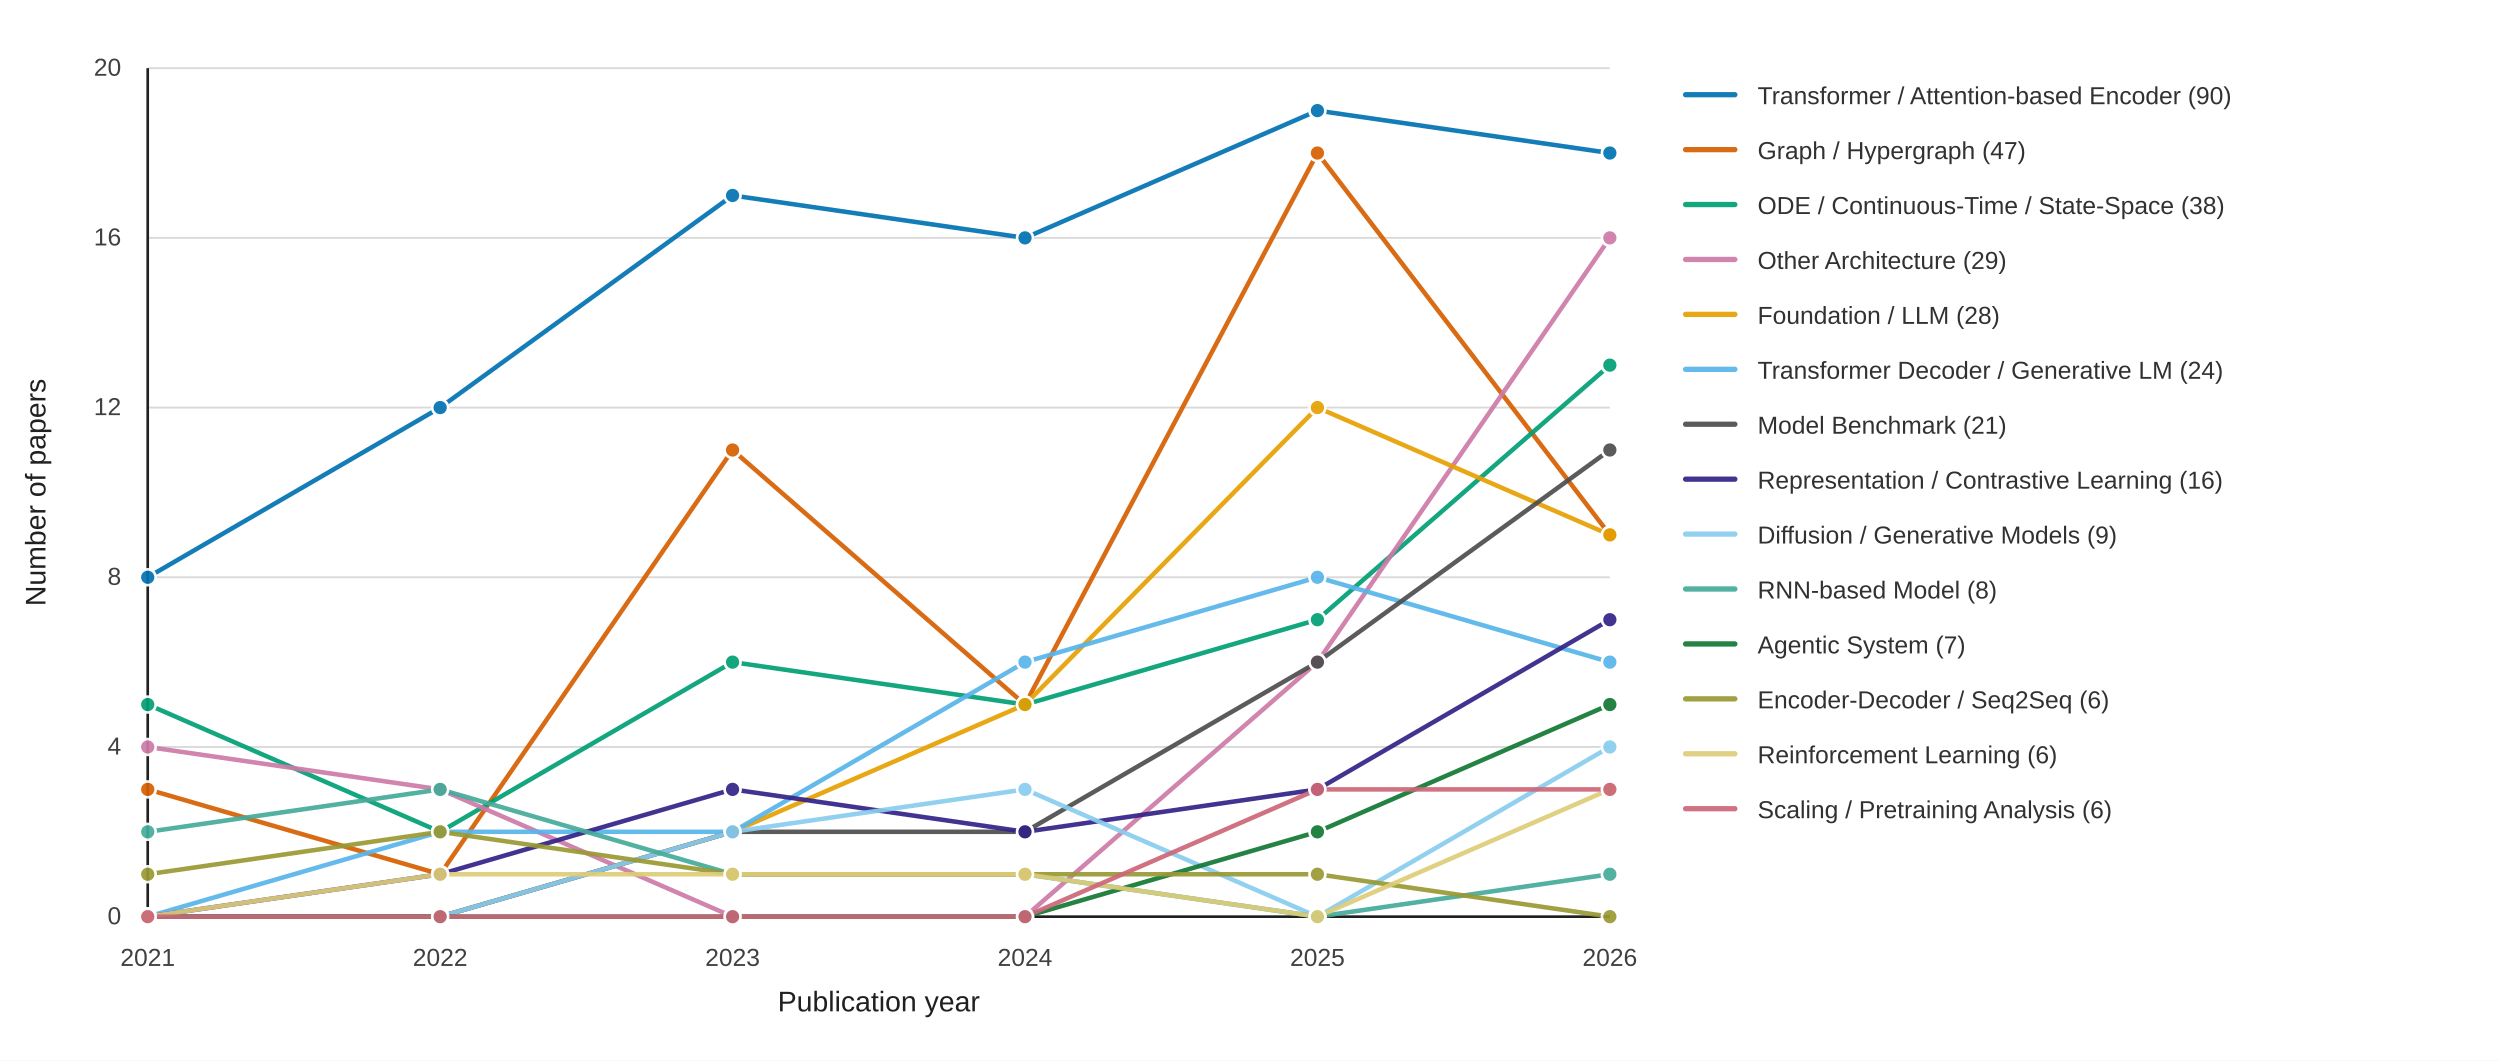
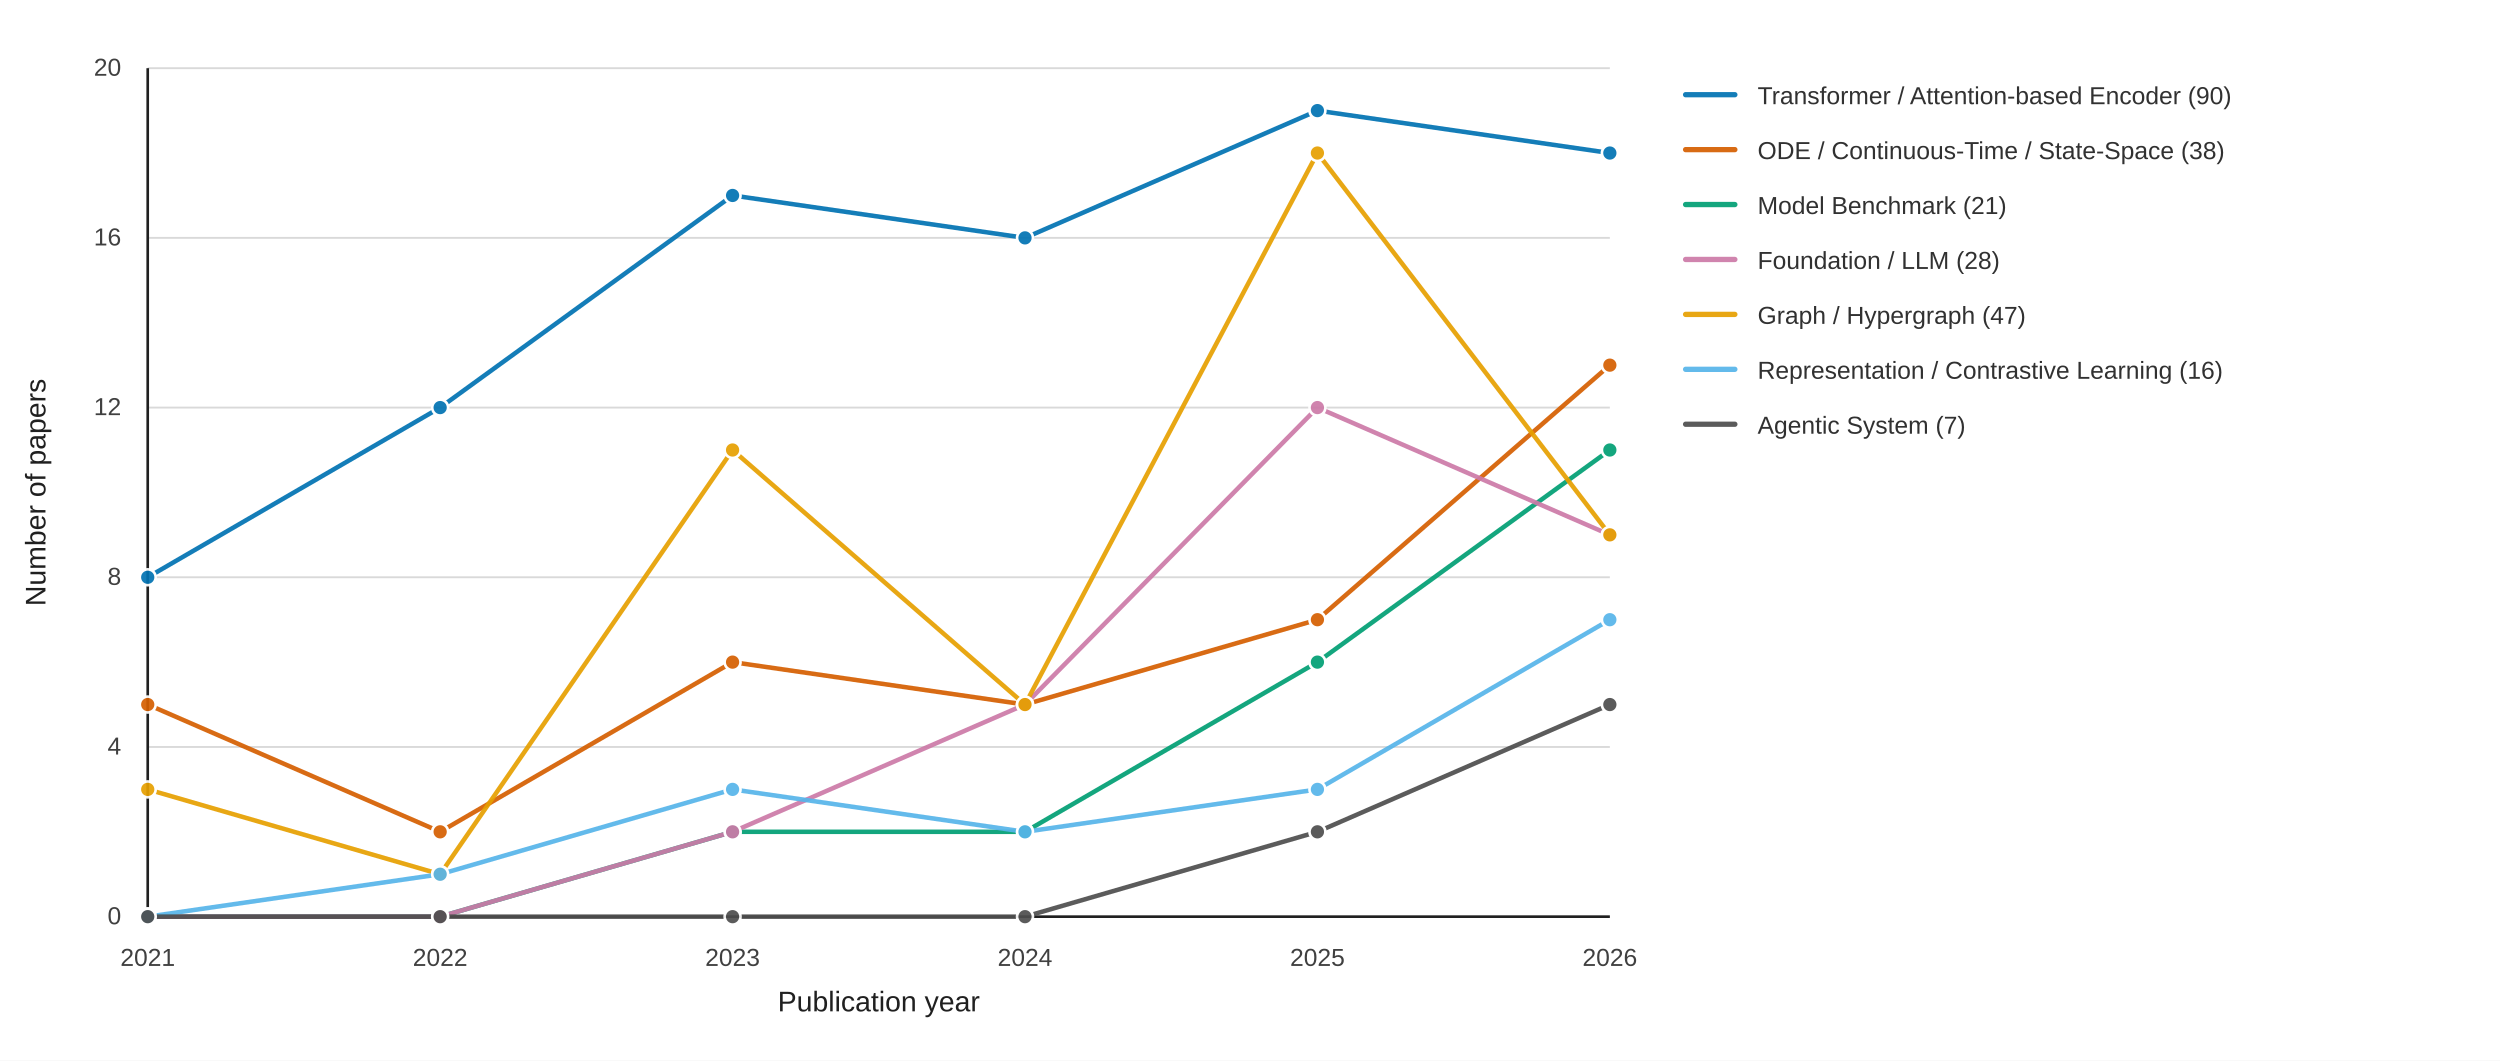
<svg xmlns="http://www.w3.org/2000/svg" width="1320" height="560" viewBox="0 0 1320 560" role="img" aria-label="Patient trajectory modeling paper trends by architecture category">
  <defs>
    <style>text{font-family:Arial,Helvetica,sans-serif}.axis{font-size:15px;fill:#202020}.legend{font-size:13px;fill:#202020}.tick{font-size:13px;fill:#404040}.grid{stroke:#D9D9D9;stroke-width:1}.axisline{stroke:#202020;stroke-width:1.4}.series{fill:none;stroke-width:2.4;stroke-linecap:round;stroke-linejoin:round}.hit{fill:none;stroke:transparent;stroke-width:14;stroke-linecap:round;stroke-linejoin:round;pointer-events:stroke}.dot{stroke:#fff;stroke-width:1.4}.series-group{opacity:.92;transition:opacity .15s ease}.series-layer:hover .series-group{opacity:.14}.series-layer .series-group:hover{opacity:1}.series-group:hover .series{stroke-width:3.8}.series-group:hover .dot{r:5.1}.series-group:hover .legend{font-weight:700}</style>
  </defs>
  <rect x="0" y="0" width="1320" height="560" fill="#FFFFFF" />
  <line class="grid" x1="78" y1="484.0" x2="850" y2="484.0" />
  <text class="tick" x="64" y="488.0" text-anchor="end">0</text>
  <line class="grid" x1="78" y1="394.4" x2="850" y2="394.4" />
  <text class="tick" x="64" y="398.4" text-anchor="end">4</text>
  <line class="grid" x1="78" y1="304.8" x2="850" y2="304.8" />
  <text class="tick" x="64" y="308.8" text-anchor="end">8</text>
  <line class="grid" x1="78" y1="215.2" x2="850" y2="215.2" />
  <text class="tick" x="64" y="219.2" text-anchor="end">12</text>
  <line class="grid" x1="78" y1="125.6" x2="850" y2="125.6" />
  <text class="tick" x="64" y="129.6" text-anchor="end">16</text>
  <line class="grid" x1="78" y1="36.0" x2="850" y2="36.0" />
  <text class="tick" x="64" y="40.0" text-anchor="end">20</text>
  <line class="axisline" x1="78" y1="484" x2="850" y2="484" />
  <line class="axisline" x1="78" y1="36" x2="78" y2="484" />
  <text class="tick" x="78.0" y="510" text-anchor="middle">2021</text>
  <text class="tick" x="232.4" y="510" text-anchor="middle">2022</text>
  <text class="tick" x="386.8" y="510" text-anchor="middle">2023</text>
  <text class="tick" x="541.2" y="510" text-anchor="middle">2024</text>
  <text class="tick" x="695.6" y="510" text-anchor="middle">2025</text>
  <text class="tick" x="850.0" y="510" text-anchor="middle">2026</text>
  <text class="axis" x="464.0" y="534" text-anchor="middle">Publication year</text>
  <text class="axis" x="24" y="260.0" transform="rotate(-90 24 260.0)" text-anchor="middle">Number of papers</text>
  <g class="series-layer">
    <g class="series-group" tabindex="0" role="listitem" aria-label="Transformer / Attention-based Encoder; 90 papers total">
      <path class="hit" d="M78.0,304.8 L232.4,215.2 L386.8,103.2 L541.2,125.6 L695.6,58.4 L850.0,80.8" />
      <path class="series" d="M78.0,304.8 L232.4,215.2 L386.8,103.2 L541.2,125.6 L695.6,58.4 L850.0,80.8" stroke="#0072B2" />
      <circle class="dot" cx="78.0" cy="304.8" r="4.2" fill="#0072B2" />
      <circle class="dot" cx="232.4" cy="215.2" r="4.2" fill="#0072B2" />
      <circle class="dot" cx="386.8" cy="103.2" r="4.2" fill="#0072B2" />
      <circle class="dot" cx="541.2" cy="125.6" r="4.2" fill="#0072B2" />
      <circle class="dot" cx="695.6" cy="58.4" r="4.2" fill="#0072B2" />
      <circle class="dot" cx="850.0" cy="80.8" r="4.2" fill="#0072B2" />
      <line x1="890" y1="50" x2="916" y2="50" stroke="#0072B2" stroke-width="2.8" stroke-linecap="round" />
      <text class="legend" x="928" y="55">Transformer / Attention-based Encoder (90)</text>
    </g>
-     <g class="series-group" tabindex="0" role="listitem" aria-label="Graph / Hypergraph; 47 papers total">
-       <path class="hit" d="M78.0,416.8 L232.4,461.6 L386.8,237.6 L541.2,372.0 L695.6,80.8 L850.0,282.4" />
-       <path class="series" d="M78.0,416.8 L232.4,461.6 L386.8,237.6 L541.2,372.0 L695.6,80.8 L850.0,282.4" stroke="#D55E00" />
-       <circle class="dot" cx="78.0" cy="416.8" r="4.2" fill="#D55E00" />
-       <circle class="dot" cx="232.4" cy="461.6" r="4.2" fill="#D55E00" />
-       <circle class="dot" cx="386.8" cy="237.6" r="4.2" fill="#D55E00" />
-       <circle class="dot" cx="541.2" cy="372.0" r="4.2" fill="#D55E00" />
-       <circle class="dot" cx="695.6" cy="80.8" r="4.2" fill="#D55E00" />
-       <circle class="dot" cx="850.0" cy="282.4" r="4.2" fill="#D55E00" />
-       <line x1="890" y1="79" x2="916" y2="79" stroke="#D55E00" stroke-width="2.8" stroke-linecap="round" />
-       <text class="legend" x="928" y="84">Graph / Hypergraph (47)</text>
-     </g>
    <g class="series-group" tabindex="0" role="listitem" aria-label="ODE / Continuous-Time / State-Space; 38 papers total">
      <path class="hit" d="M78.0,372.0 L232.4,439.2 L386.8,349.6 L541.2,372.0 L695.6,327.2 L850.0,192.8" />
-       <path class="series" d="M78.0,372.0 L232.4,439.2 L386.8,349.6 L541.2,372.0 L695.6,327.2 L850.0,192.8" stroke="#009E73" />
-       <circle class="dot" cx="78.0" cy="372.0" r="4.2" fill="#009E73" />
-       <circle class="dot" cx="232.4" cy="439.2" r="4.2" fill="#009E73" />
-       <circle class="dot" cx="386.8" cy="349.6" r="4.2" fill="#009E73" />
-       <circle class="dot" cx="541.2" cy="372.0" r="4.2" fill="#009E73" />
-       <circle class="dot" cx="695.6" cy="327.2" r="4.2" fill="#009E73" />
-       <circle class="dot" cx="850.0" cy="192.8" r="4.2" fill="#009E73" />
+       <path class="series" d="M78.0,372.0 L232.4,439.2 L386.8,349.6 L541.2,372.0 L695.6,327.2 L850.0,192.8" stroke="#D55E00" />
+       <circle class="dot" cx="78.0" cy="372.0" r="4.2" fill="#D55E00" />
+       <circle class="dot" cx="232.4" cy="439.2" r="4.2" fill="#D55E00" />
+       <circle class="dot" cx="386.8" cy="349.6" r="4.2" fill="#D55E00" />
+       <circle class="dot" cx="541.2" cy="372.0" r="4.2" fill="#D55E00" />
+       <circle class="dot" cx="695.6" cy="327.2" r="4.2" fill="#D55E00" />
+       <circle class="dot" cx="850.0" cy="192.8" r="4.2" fill="#D55E00" />
+       <line x1="890" y1="79" x2="916" y2="79" stroke="#D55E00" stroke-width="2.8" stroke-linecap="round" />
+       <text class="legend" x="928" y="84">ODE / Continuous-Time / State-Space (38)</text>
+     </g>
+     <g class="series-group" tabindex="0" role="listitem" aria-label="Model Benchmark; 21 papers total">
+       <path class="hit" d="M78.0,484.0 L232.4,484.0 L386.8,439.2 L541.2,439.2 L695.6,349.6 L850.0,237.6" />
+       <path class="series" d="M78.0,484.0 L232.4,484.0 L386.8,439.2 L541.2,439.2 L695.6,349.6 L850.0,237.6" stroke="#009E73" />
+       <circle class="dot" cx="78.0" cy="484.0" r="4.2" fill="#009E73" />
+       <circle class="dot" cx="232.4" cy="484.0" r="4.2" fill="#009E73" />
+       <circle class="dot" cx="386.8" cy="439.2" r="4.2" fill="#009E73" />
+       <circle class="dot" cx="541.2" cy="439.2" r="4.2" fill="#009E73" />
+       <circle class="dot" cx="695.6" cy="349.6" r="4.2" fill="#009E73" />
+       <circle class="dot" cx="850.0" cy="237.6" r="4.2" fill="#009E73" />
      <line x1="890" y1="108" x2="916" y2="108" stroke="#009E73" stroke-width="2.8" stroke-linecap="round" />
-       <text class="legend" x="928" y="113">ODE / Continuous-Time / State-Space (38)</text>
-     </g>
-     <g class="series-group" tabindex="0" role="listitem" aria-label="Other Architecture; 29 papers total">
-       <path class="hit" d="M78.0,394.4 L232.4,416.8 L386.8,484.0 L541.2,484.0 L695.6,349.6 L850.0,125.6" />
-       <path class="series" d="M78.0,394.4 L232.4,416.8 L386.8,484.0 L541.2,484.0 L695.6,349.6 L850.0,125.6" stroke="#CC79A7" />
-       <circle class="dot" cx="78.0" cy="394.4" r="4.2" fill="#CC79A7" />
-       <circle class="dot" cx="232.4" cy="416.8" r="4.2" fill="#CC79A7" />
-       <circle class="dot" cx="386.8" cy="484.0" r="4.2" fill="#CC79A7" />
-       <circle class="dot" cx="541.2" cy="484.0" r="4.2" fill="#CC79A7" />
-       <circle class="dot" cx="695.6" cy="349.6" r="4.2" fill="#CC79A7" />
-       <circle class="dot" cx="850.0" cy="125.6" r="4.2" fill="#CC79A7" />
-       <line x1="890" y1="137" x2="916" y2="137" stroke="#CC79A7" stroke-width="2.8" stroke-linecap="round" />
-       <text class="legend" x="928" y="142">Other Architecture (29)</text>
+       <text class="legend" x="928" y="113">Model Benchmark (21)</text>
    </g>
    <g class="series-group" tabindex="0" role="listitem" aria-label="Foundation / LLM; 28 papers total">
      <path class="hit" d="M78.0,484.0 L232.4,484.0 L386.8,439.2 L541.2,372.0 L695.6,215.2 L850.0,282.4" />
-       <path class="series" d="M78.0,484.0 L232.4,484.0 L386.8,439.2 L541.2,372.0 L695.6,215.2 L850.0,282.4" stroke="#E69F00" />
-       <circle class="dot" cx="78.0" cy="484.0" r="4.2" fill="#E69F00" />
-       <circle class="dot" cx="232.4" cy="484.0" r="4.2" fill="#E69F00" />
-       <circle class="dot" cx="386.8" cy="439.2" r="4.2" fill="#E69F00" />
+       <path class="series" d="M78.0,484.0 L232.4,484.0 L386.8,439.2 L541.2,372.0 L695.6,215.2 L850.0,282.4" stroke="#CC79A7" />
+       <circle class="dot" cx="78.0" cy="484.0" r="4.2" fill="#CC79A7" />
+       <circle class="dot" cx="232.4" cy="484.0" r="4.2" fill="#CC79A7" />
+       <circle class="dot" cx="386.8" cy="439.2" r="4.2" fill="#CC79A7" />
+       <circle class="dot" cx="541.2" cy="372.0" r="4.2" fill="#CC79A7" />
+       <circle class="dot" cx="695.6" cy="215.2" r="4.2" fill="#CC79A7" />
+       <circle class="dot" cx="850.0" cy="282.4" r="4.2" fill="#CC79A7" />
+       <line x1="890" y1="137" x2="916" y2="137" stroke="#CC79A7" stroke-width="2.8" stroke-linecap="round" />
+       <text class="legend" x="928" y="142">Foundation / LLM (28)</text>
+     </g>
+     <g class="series-group" tabindex="0" role="listitem" aria-label="Graph / Hypergraph; 47 papers total">
+       <path class="hit" d="M78.0,416.8 L232.4,461.6 L386.8,237.6 L541.2,372.0 L695.6,80.8 L850.0,282.4" />
+       <path class="series" d="M78.0,416.8 L232.4,461.6 L386.8,237.6 L541.2,372.0 L695.6,80.8 L850.0,282.4" stroke="#E69F00" />
+       <circle class="dot" cx="78.0" cy="416.8" r="4.2" fill="#E69F00" />
+       <circle class="dot" cx="232.4" cy="461.6" r="4.2" fill="#E69F00" />
+       <circle class="dot" cx="386.8" cy="237.6" r="4.2" fill="#E69F00" />
      <circle class="dot" cx="541.2" cy="372.0" r="4.2" fill="#E69F00" />
-       <circle class="dot" cx="695.6" cy="215.2" r="4.2" fill="#E69F00" />
+       <circle class="dot" cx="695.6" cy="80.8" r="4.2" fill="#E69F00" />
      <circle class="dot" cx="850.0" cy="282.4" r="4.2" fill="#E69F00" />
      <line x1="890" y1="166" x2="916" y2="166" stroke="#E69F00" stroke-width="2.8" stroke-linecap="round" />
-       <text class="legend" x="928" y="171">Foundation / LLM (28)</text>
-     </g>
-     <g class="series-group" tabindex="0" role="listitem" aria-label="Transformer Decoder / Generative LM; 24 papers total">
-       <path class="hit" d="M78.0,484.0 L232.4,439.2 L386.8,439.2 L541.2,349.6 L695.6,304.8 L850.0,349.6" />
-       <path class="series" d="M78.0,484.0 L232.4,439.2 L386.8,439.2 L541.2,349.6 L695.6,304.8 L850.0,349.6" stroke="#56B4E9" />
-       <circle class="dot" cx="78.0" cy="484.0" r="4.2" fill="#56B4E9" />
-       <circle class="dot" cx="232.4" cy="439.2" r="4.2" fill="#56B4E9" />
-       <circle class="dot" cx="386.8" cy="439.2" r="4.2" fill="#56B4E9" />
-       <circle class="dot" cx="541.2" cy="349.6" r="4.2" fill="#56B4E9" />
-       <circle class="dot" cx="695.6" cy="304.8" r="4.2" fill="#56B4E9" />
-       <circle class="dot" cx="850.0" cy="349.6" r="4.2" fill="#56B4E9" />
-       <line x1="890" y1="195" x2="916" y2="195" stroke="#56B4E9" stroke-width="2.8" stroke-linecap="round" />
-       <text class="legend" x="928" y="200">Transformer Decoder / Generative LM (24)</text>
-     </g>
-     <g class="series-group" tabindex="0" role="listitem" aria-label="Model Benchmark; 21 papers total">
-       <path class="hit" d="M78.0,484.0 L232.4,484.0 L386.8,439.2 L541.2,439.2 L695.6,349.6 L850.0,237.6" />
-       <path class="series" d="M78.0,484.0 L232.4,484.0 L386.8,439.2 L541.2,439.2 L695.6,349.6 L850.0,237.6" stroke="#4D4D4D" />
-       <circle class="dot" cx="78.0" cy="484.0" r="4.2" fill="#4D4D4D" />
-       <circle class="dot" cx="232.4" cy="484.0" r="4.2" fill="#4D4D4D" />
-       <circle class="dot" cx="386.8" cy="439.2" r="4.2" fill="#4D4D4D" />
-       <circle class="dot" cx="541.2" cy="439.2" r="4.2" fill="#4D4D4D" />
-       <circle class="dot" cx="695.6" cy="349.6" r="4.2" fill="#4D4D4D" />
-       <circle class="dot" cx="850.0" cy="237.6" r="4.2" fill="#4D4D4D" />
-       <line x1="890" y1="224" x2="916" y2="224" stroke="#4D4D4D" stroke-width="2.8" stroke-linecap="round" />
-       <text class="legend" x="928" y="229">Model Benchmark (21)</text>
+       <text class="legend" x="928" y="171">Graph / Hypergraph (47)</text>
    </g>
    <g class="series-group" tabindex="0" role="listitem" aria-label="Representation / Contrastive Learning; 16 papers total">
      <path class="hit" d="M78.0,484.0 L232.4,461.6 L386.8,416.8 L541.2,439.2 L695.6,416.8 L850.0,327.2" />
-       <path class="series" d="M78.0,484.0 L232.4,461.6 L386.8,416.8 L541.2,439.2 L695.6,416.8 L850.0,327.2" stroke="#332288" />
-       <circle class="dot" cx="78.0" cy="484.0" r="4.2" fill="#332288" />
-       <circle class="dot" cx="232.4" cy="461.6" r="4.2" fill="#332288" />
-       <circle class="dot" cx="386.8" cy="416.8" r="4.2" fill="#332288" />
-       <circle class="dot" cx="541.2" cy="439.2" r="4.2" fill="#332288" />
-       <circle class="dot" cx="695.6" cy="416.8" r="4.2" fill="#332288" />
-       <circle class="dot" cx="850.0" cy="327.2" r="4.2" fill="#332288" />
-       <line x1="890" y1="253" x2="916" y2="253" stroke="#332288" stroke-width="2.8" stroke-linecap="round" />
-       <text class="legend" x="928" y="258">Representation / Contrastive Learning (16)</text>
-     </g>
-     <g class="series-group" tabindex="0" role="listitem" aria-label="Diffusion / Generative Models; 9 papers total">
-       <path class="hit" d="M78.0,484.0 L232.4,484.0 L386.8,439.2 L541.2,416.8 L695.6,484.0 L850.0,394.4" />
-       <path class="series" d="M78.0,484.0 L232.4,484.0 L386.8,439.2 L541.2,416.8 L695.6,484.0 L850.0,394.4" stroke="#88CCEE" />
-       <circle class="dot" cx="78.0" cy="484.0" r="4.2" fill="#88CCEE" />
-       <circle class="dot" cx="232.4" cy="484.0" r="4.2" fill="#88CCEE" />
-       <circle class="dot" cx="386.8" cy="439.2" r="4.2" fill="#88CCEE" />
-       <circle class="dot" cx="541.2" cy="416.8" r="4.2" fill="#88CCEE" />
-       <circle class="dot" cx="695.6" cy="484.0" r="4.2" fill="#88CCEE" />
-       <circle class="dot" cx="850.0" cy="394.4" r="4.2" fill="#88CCEE" />
-       <line x1="890" y1="282" x2="916" y2="282" stroke="#88CCEE" stroke-width="2.8" stroke-linecap="round" />
-       <text class="legend" x="928" y="287">Diffusion / Generative Models (9)</text>
-     </g>
-     <g class="series-group" tabindex="0" role="listitem" aria-label="RNN-based Model; 8 papers total">
-       <path class="hit" d="M78.0,439.2 L232.4,416.8 L386.8,461.6 L541.2,461.6 L695.6,484.0 L850.0,461.6" />
-       <path class="series" d="M78.0,439.2 L232.4,416.8 L386.8,461.6 L541.2,461.6 L695.6,484.0 L850.0,461.6" stroke="#44AA99" />
-       <circle class="dot" cx="78.0" cy="439.2" r="4.2" fill="#44AA99" />
-       <circle class="dot" cx="232.4" cy="416.8" r="4.2" fill="#44AA99" />
-       <circle class="dot" cx="386.8" cy="461.6" r="4.2" fill="#44AA99" />
-       <circle class="dot" cx="541.2" cy="461.6" r="4.2" fill="#44AA99" />
-       <circle class="dot" cx="695.6" cy="484.0" r="4.2" fill="#44AA99" />
-       <circle class="dot" cx="850.0" cy="461.6" r="4.2" fill="#44AA99" />
-       <line x1="890" y1="311" x2="916" y2="311" stroke="#44AA99" stroke-width="2.8" stroke-linecap="round" />
-       <text class="legend" x="928" y="316">RNN-based Model (8)</text>
+       <path class="series" d="M78.0,484.0 L232.4,461.6 L386.8,416.8 L541.2,439.2 L695.6,416.8 L850.0,327.2" stroke="#56B4E9" />
+       <circle class="dot" cx="78.0" cy="484.0" r="4.2" fill="#56B4E9" />
+       <circle class="dot" cx="232.4" cy="461.6" r="4.2" fill="#56B4E9" />
+       <circle class="dot" cx="386.8" cy="416.8" r="4.2" fill="#56B4E9" />
+       <circle class="dot" cx="541.2" cy="439.2" r="4.2" fill="#56B4E9" />
+       <circle class="dot" cx="695.6" cy="416.8" r="4.2" fill="#56B4E9" />
+       <circle class="dot" cx="850.0" cy="327.2" r="4.2" fill="#56B4E9" />
+       <line x1="890" y1="195" x2="916" y2="195" stroke="#56B4E9" stroke-width="2.8" stroke-linecap="round" />
+       <text class="legend" x="928" y="200">Representation / Contrastive Learning (16)</text>
    </g>
    <g class="series-group" tabindex="0" role="listitem" aria-label="Agentic System; 7 papers total">
      <path class="hit" d="M78.0,484.0 L232.4,484.0 L386.8,484.0 L541.2,484.0 L695.6,439.2 L850.0,372.0" />
-       <path class="series" d="M78.0,484.0 L232.4,484.0 L386.8,484.0 L541.2,484.0 L695.6,439.2 L850.0,372.0" stroke="#117733" />
-       <circle class="dot" cx="78.0" cy="484.0" r="4.2" fill="#117733" />
-       <circle class="dot" cx="232.4" cy="484.0" r="4.2" fill="#117733" />
-       <circle class="dot" cx="386.8" cy="484.0" r="4.2" fill="#117733" />
-       <circle class="dot" cx="541.2" cy="484.0" r="4.2" fill="#117733" />
-       <circle class="dot" cx="695.6" cy="439.2" r="4.2" fill="#117733" />
-       <circle class="dot" cx="850.0" cy="372.0" r="4.2" fill="#117733" />
-       <line x1="890" y1="340" x2="916" y2="340" stroke="#117733" stroke-width="2.8" stroke-linecap="round" />
-       <text class="legend" x="928" y="345">Agentic System (7)</text>
-     </g>
-     <g class="series-group" tabindex="0" role="listitem" aria-label="Encoder-Decoder / Seq2Seq; 6 papers total">
-       <path class="hit" d="M78.0,461.6 L232.4,439.2 L386.8,461.6 L541.2,461.6 L695.6,461.6 L850.0,484.0" />
-       <path class="series" d="M78.0,461.6 L232.4,439.2 L386.8,461.6 L541.2,461.6 L695.6,461.6 L850.0,484.0" stroke="#999933" />
-       <circle class="dot" cx="78.0" cy="461.6" r="4.2" fill="#999933" />
-       <circle class="dot" cx="232.4" cy="439.2" r="4.2" fill="#999933" />
-       <circle class="dot" cx="386.8" cy="461.6" r="4.2" fill="#999933" />
-       <circle class="dot" cx="541.2" cy="461.6" r="4.2" fill="#999933" />
-       <circle class="dot" cx="695.6" cy="461.6" r="4.2" fill="#999933" />
-       <circle class="dot" cx="850.0" cy="484.0" r="4.2" fill="#999933" />
-       <line x1="890" y1="369" x2="916" y2="369" stroke="#999933" stroke-width="2.8" stroke-linecap="round" />
-       <text class="legend" x="928" y="374">Encoder-Decoder / Seq2Seq (6)</text>
-     </g>
-     <g class="series-group" tabindex="0" role="listitem" aria-label="Reinforcement Learning; 6 papers total">
-       <path class="hit" d="M78.0,484.0 L232.4,461.6 L386.8,461.6 L541.2,461.6 L695.6,484.0 L850.0,416.8" />
-       <path class="series" d="M78.0,484.0 L232.4,461.6 L386.8,461.6 L541.2,461.6 L695.6,484.0 L850.0,416.8" stroke="#DDCC77" />
-       <circle class="dot" cx="78.0" cy="484.0" r="4.2" fill="#DDCC77" />
-       <circle class="dot" cx="232.4" cy="461.6" r="4.2" fill="#DDCC77" />
-       <circle class="dot" cx="386.8" cy="461.6" r="4.2" fill="#DDCC77" />
-       <circle class="dot" cx="541.2" cy="461.6" r="4.2" fill="#DDCC77" />
-       <circle class="dot" cx="695.6" cy="484.0" r="4.2" fill="#DDCC77" />
-       <circle class="dot" cx="850.0" cy="416.8" r="4.2" fill="#DDCC77" />
-       <line x1="890" y1="398" x2="916" y2="398" stroke="#DDCC77" stroke-width="2.8" stroke-linecap="round" />
-       <text class="legend" x="928" y="403">Reinforcement Learning (6)</text>
-     </g>
-     <g class="series-group" tabindex="0" role="listitem" aria-label="Scaling / Pretraining Analysis; 6 papers total">
-       <path class="hit" d="M78.0,484.0 L232.4,484.0 L386.8,484.0 L541.2,484.0 L695.6,416.8 L850.0,416.8" />
-       <path class="series" d="M78.0,484.0 L232.4,484.0 L386.8,484.0 L541.2,484.0 L695.6,416.8 L850.0,416.8" stroke="#CC6677" />
-       <circle class="dot" cx="78.0" cy="484.0" r="4.2" fill="#CC6677" />
-       <circle class="dot" cx="232.4" cy="484.0" r="4.2" fill="#CC6677" />
-       <circle class="dot" cx="386.8" cy="484.0" r="4.2" fill="#CC6677" />
-       <circle class="dot" cx="541.2" cy="484.0" r="4.2" fill="#CC6677" />
-       <circle class="dot" cx="695.6" cy="416.8" r="4.2" fill="#CC6677" />
-       <circle class="dot" cx="850.0" cy="416.8" r="4.2" fill="#CC6677" />
-       <line x1="890" y1="427" x2="916" y2="427" stroke="#CC6677" stroke-width="2.8" stroke-linecap="round" />
-       <text class="legend" x="928" y="432">Scaling / Pretraining Analysis (6)</text>
+       <path class="series" d="M78.0,484.0 L232.4,484.0 L386.8,484.0 L541.2,484.0 L695.6,439.2 L850.0,372.0" stroke="#4D4D4D" />
+       <circle class="dot" cx="78.0" cy="484.0" r="4.2" fill="#4D4D4D" />
+       <circle class="dot" cx="232.4" cy="484.0" r="4.2" fill="#4D4D4D" />
+       <circle class="dot" cx="386.8" cy="484.0" r="4.2" fill="#4D4D4D" />
+       <circle class="dot" cx="541.2" cy="484.0" r="4.2" fill="#4D4D4D" />
+       <circle class="dot" cx="695.6" cy="439.2" r="4.2" fill="#4D4D4D" />
+       <circle class="dot" cx="850.0" cy="372.0" r="4.2" fill="#4D4D4D" />
+       <line x1="890" y1="224" x2="916" y2="224" stroke="#4D4D4D" stroke-width="2.8" stroke-linecap="round" />
+       <text class="legend" x="928" y="229">Agentic System (7)</text>
    </g>
  </g>
</svg>
